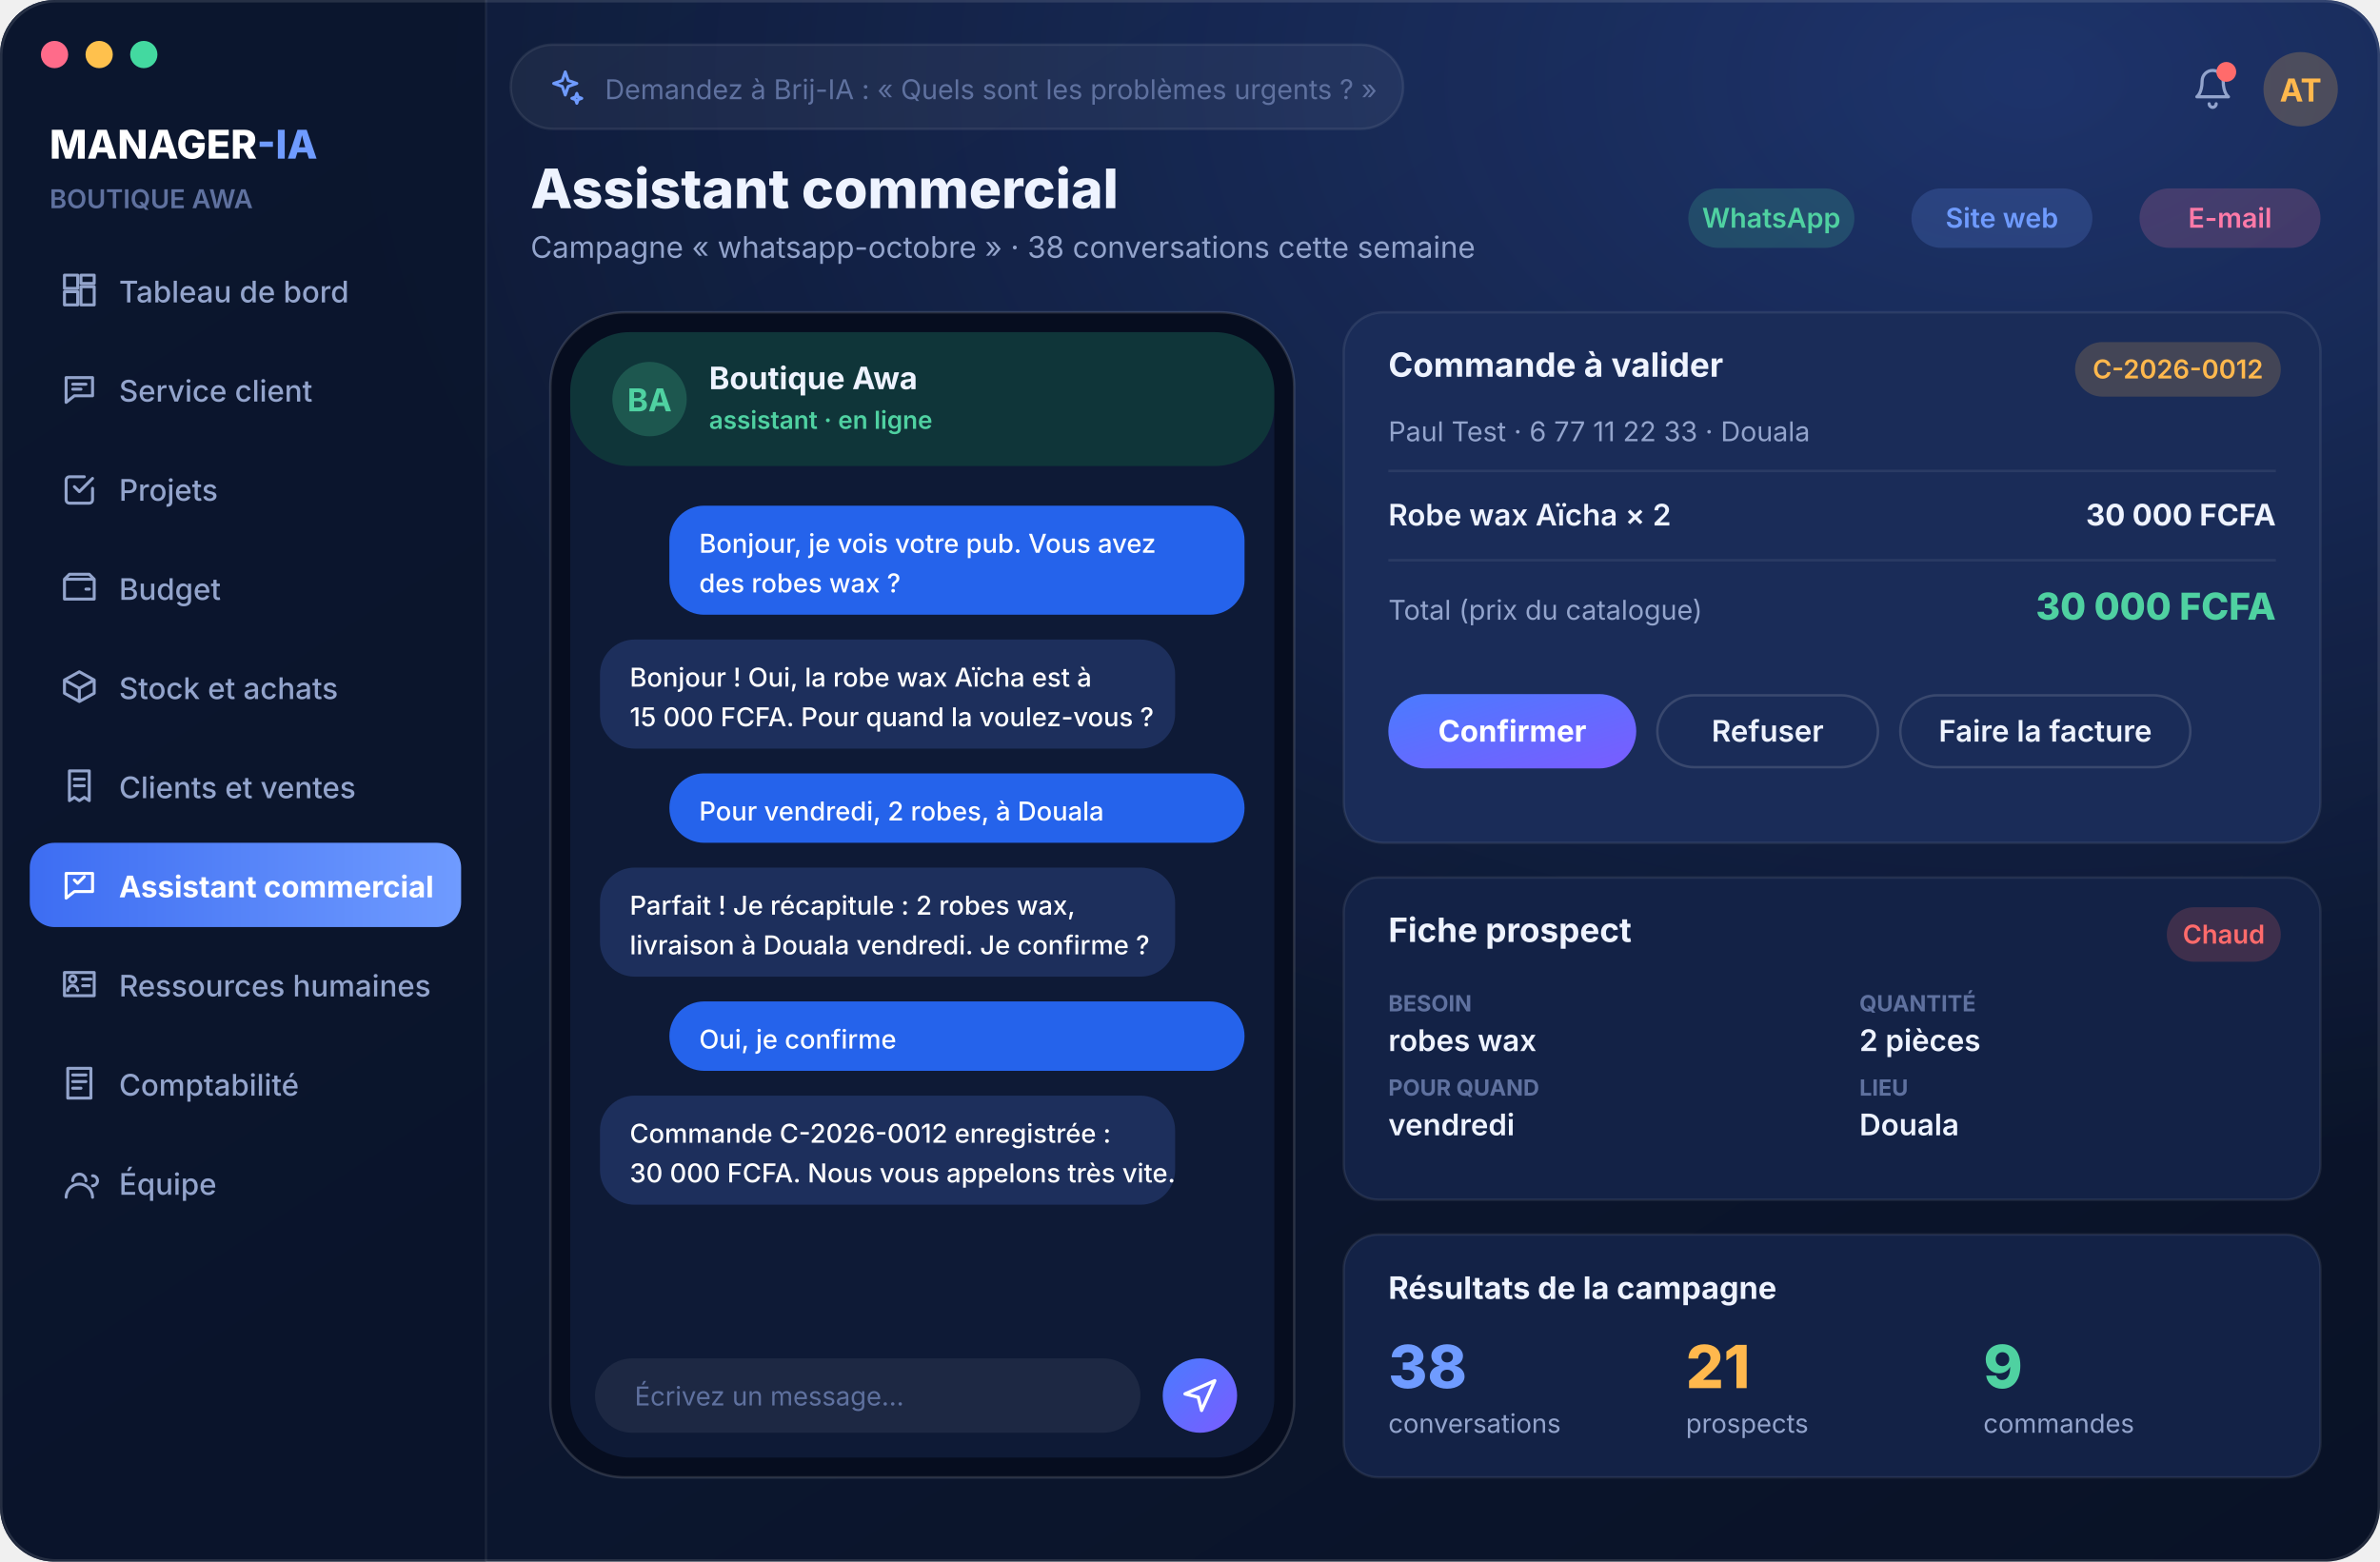
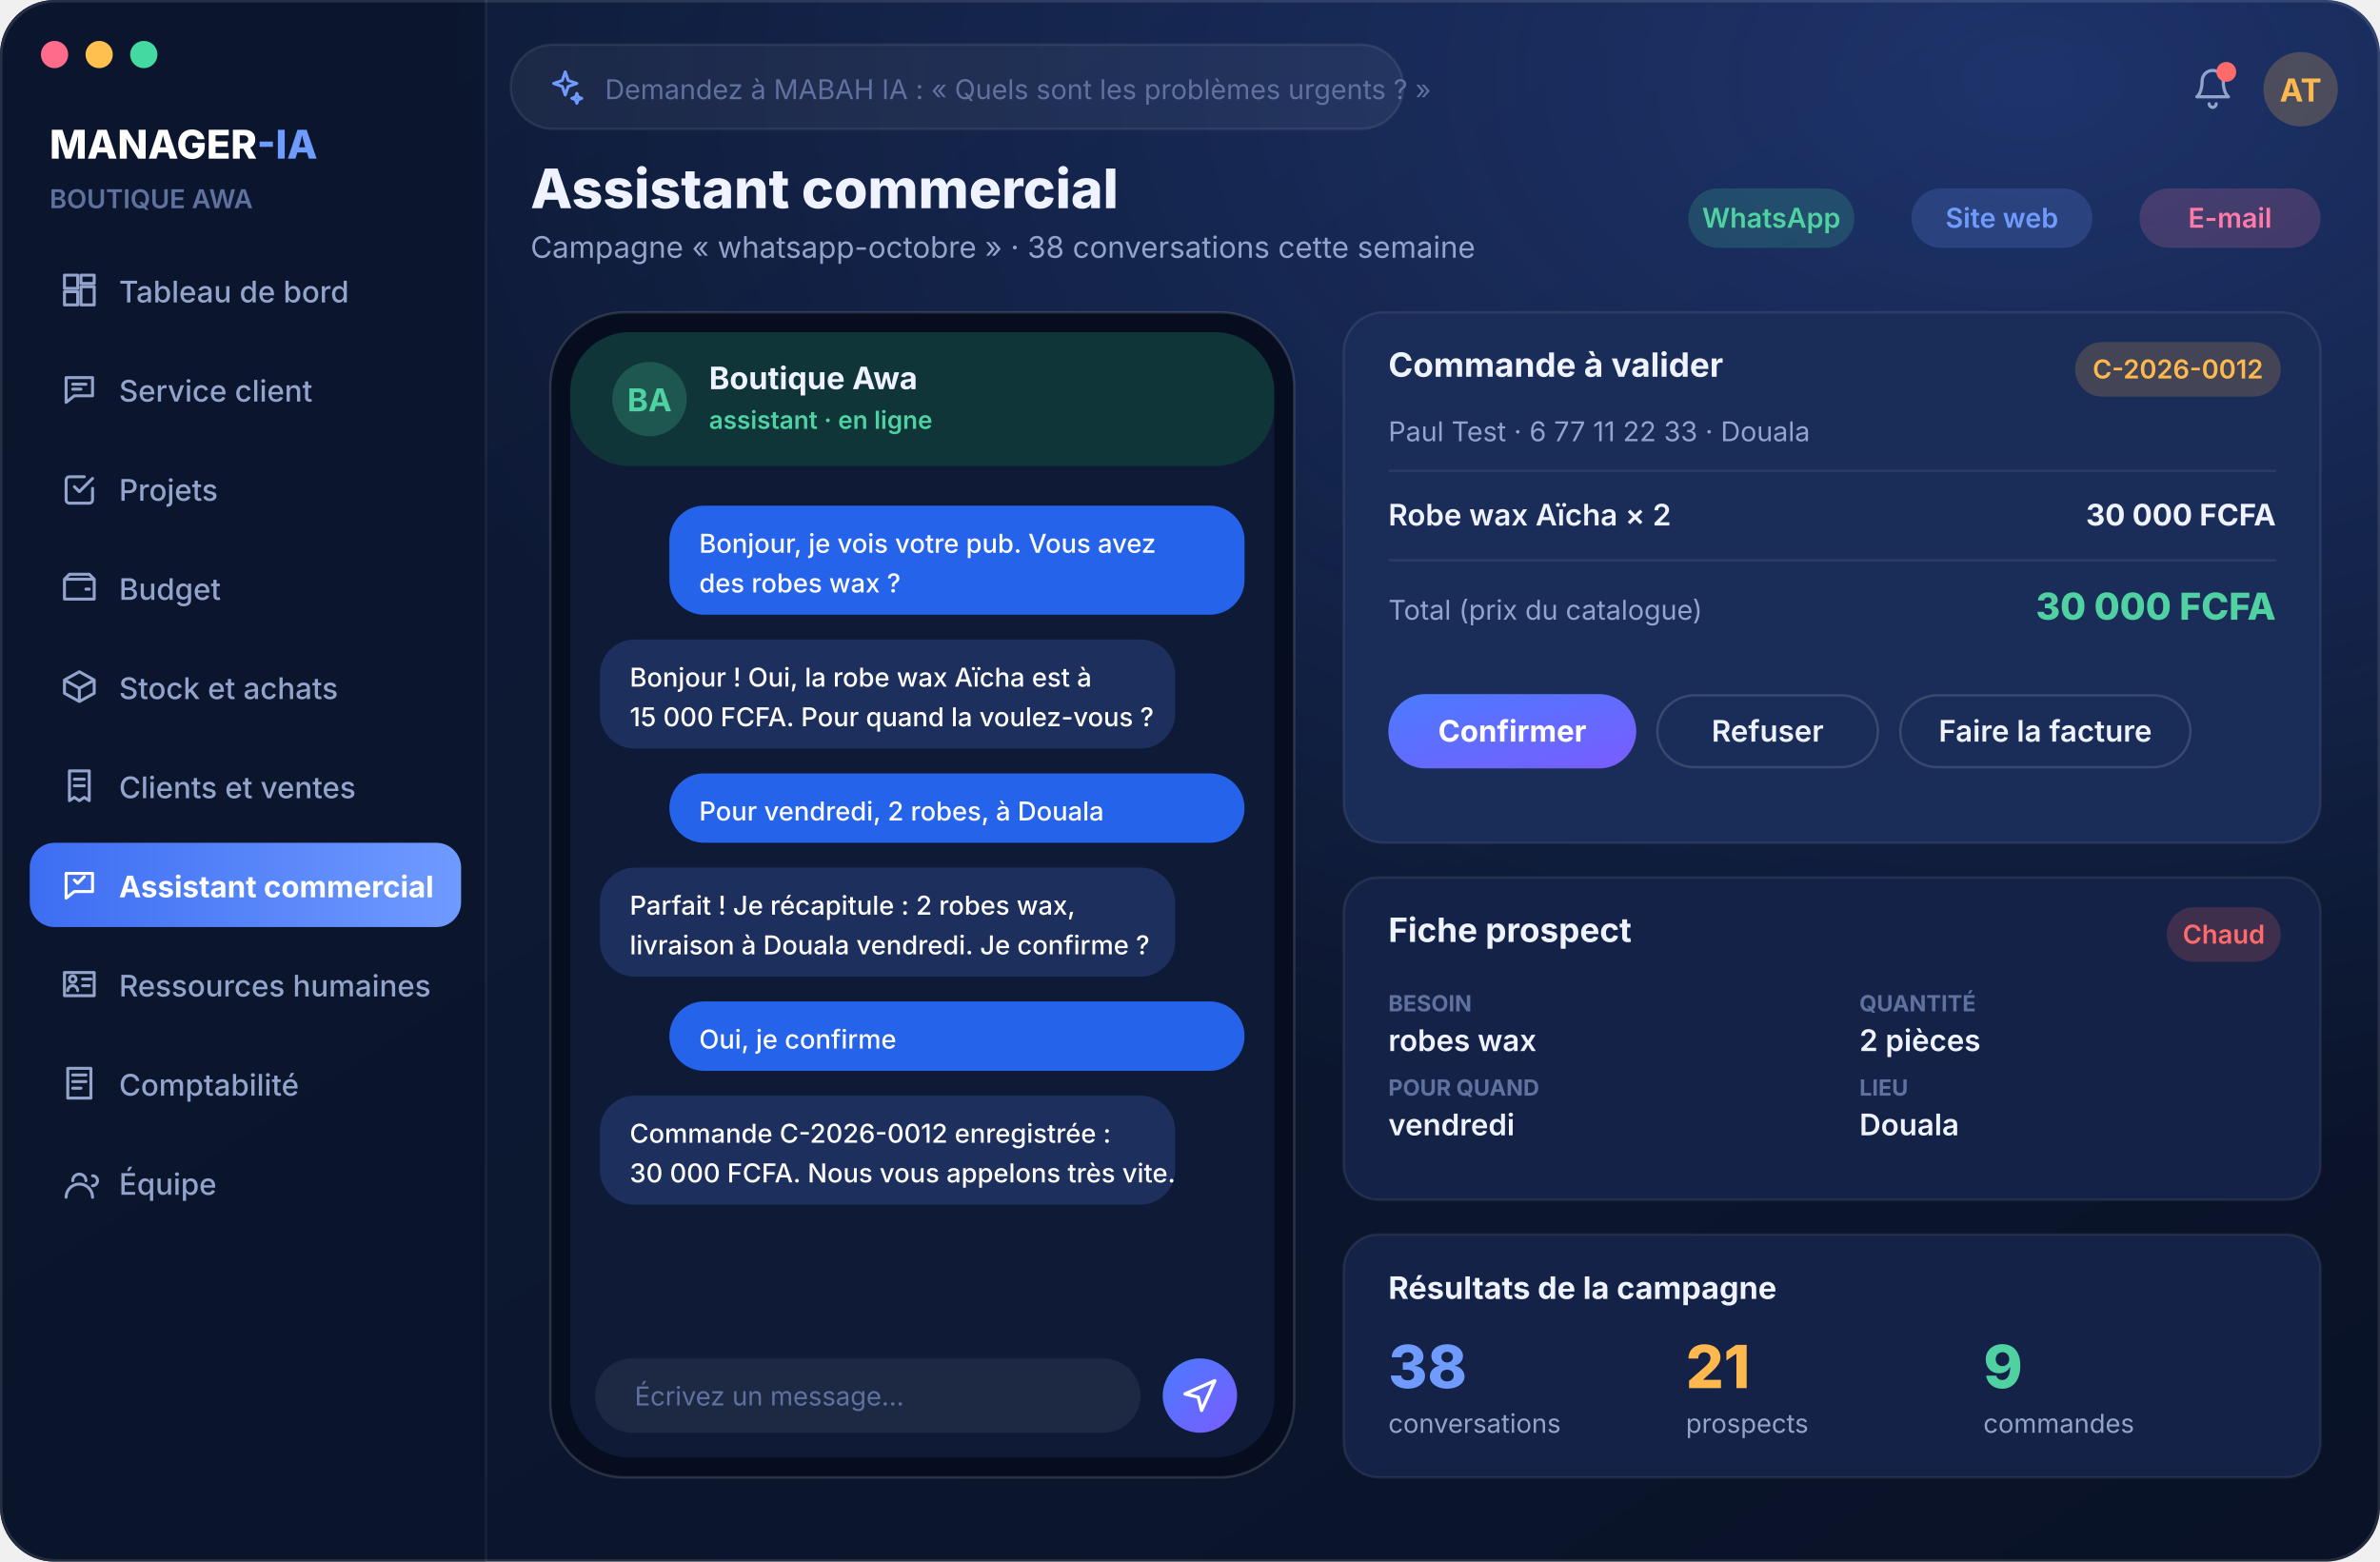
<svg xmlns="http://www.w3.org/2000/svg" viewBox="0 0 960 630" font-family="Inter,'Segoe UI',system-ui,-apple-system,Roboto,Arial,sans-serif" role="img">
  <defs>
    <linearGradient id="gBg" x1="0" y1="0" x2="1" y2="1">
      <stop offset="0" stop-color="#0f1c3a" />
      <stop offset="1" stop-color="#091226" />
    </linearGradient>
    <linearGradient id="gSide" x1="0" y1="0" x2="1" y2="0">
      <stop offset="0" stop-color="#3d6df2" />
      <stop offset="1" stop-color="#6f9bff" />
    </linearGradient>
    <linearGradient id="gBtn" x1="0" y1="0" x2="1" y2="1">
      <stop offset="0" stop-color="#4a7bff" />
      <stop offset="1" stop-color="#7a5cff" />
    </linearGradient>
    <linearGradient id="g1" x1="0" y1="0" x2="0" y2="1">
      <stop offset="0" stop-color="#4fd1a1" stop-opacity=".38" />
      <stop offset="1" stop-color="#4fd1a1" stop-opacity="0" />
    </linearGradient>
    <linearGradient id="g2" x1="0" y1="0" x2="0" y2="1">
      <stop offset="0" stop-color="#6f9bff" stop-opacity=".4" />
      <stop offset="1" stop-color="#6f9bff" stop-opacity="0" />
    </linearGradient>
    <radialGradient id="gGlow" cx=".85" cy=".05" r=".7">
      <stop offset="0" stop-color="#4a7bff" stop-opacity=".28" />
      <stop offset="1" stop-color="#4a7bff" stop-opacity="0" />
    </radialGradient>
    <clipPath id="win">
      <rect x="0" y="0" width="960" height="630" rx="22" />
    </clipPath>
  </defs>
  <g clip-path="url(#win)">
    <rect width="960" height="630" fill="url(#gBg)" />
    <rect width="960" height="630" fill="url(#gGlow)" />
    <rect x="0" y="0" width="196" height="630" fill="#0a1329" opacity=".72" />
    <line x1="196" y1="0" x2="196" y2="630" stroke="#ffffff10" />
    <circle cx="22" cy="22" r="5.5" fill="#ff6b8a" />
    <circle cx="40" cy="22" r="5.5" fill="#ffc14d" />
    <circle cx="58" cy="22" r="5.5" fill="#43d9a0" />
    <text x="20" y="64" font-size="16" font-weight="800" fill="#fff">MANAGER<tspan fill="#6f9bff">-IA</tspan>
    </text>
    <text x="20" y="84" font-size="10.5" fill="#5f719f" font-weight="600">BOUTIQUE AWA</text>
    <path d="M3 3h8v8H3zM13 3h8v5h-8zM13 10h8v11h-8zM3 13h8v8H3z" transform="translate(24 109) scale(0.6666667)" fill="none" stroke="#93a4cc" stroke-width="1.8" stroke-linecap="round" stroke-linejoin="round" />
    <text x="48" y="122" font-size="12" font-weight="500" fill="#93a4cc" text-anchor="start">Tableau de bord</text>
    <path d="M4 5h16v11H9l-5 4zM8 9h8M8 12h5" transform="translate(24 149) scale(0.6666667)" fill="none" stroke="#93a4cc" stroke-width="1.8" stroke-linecap="round" stroke-linejoin="round" />
    <text x="48" y="162" font-size="12" font-weight="500" fill="#93a4cc" text-anchor="start">Service client</text>
    <path d="M9 11l3 3 8-8M20 12v7a2 2 0 01-2 2H6a2 2 0 01-2-2V7a2 2 0 012-2h9" transform="translate(24 189) scale(0.6666667)" fill="none" stroke="#93a4cc" stroke-width="1.8" stroke-linecap="round" stroke-linejoin="round" />
    <text x="48" y="202" font-size="12" font-weight="500" fill="#93a4cc" text-anchor="start">Projets</text>
    <path d="M3 7h18v12H3zM3 7l3-3h12l3 3M16 13h2" transform="translate(24 229) scale(0.6666667)" fill="none" stroke="#93a4cc" stroke-width="1.8" stroke-linecap="round" stroke-linejoin="round" />
    <text x="48" y="242" font-size="12" font-weight="500" fill="#93a4cc" text-anchor="start">Budget</text>
    <path d="M21 8l-9-5-9 5v8l9 5 9-5zM3 8l9 5 9-5M12 13v8" transform="translate(24 269) scale(0.6666667)" fill="none" stroke="#93a4cc" stroke-width="1.8" stroke-linecap="round" stroke-linejoin="round" />
    <text x="48" y="282" font-size="12" font-weight="500" fill="#93a4cc" text-anchor="start">Stock et achats</text>
    <path d="M6 3h12v18l-3-2-3 2-3-2-3 2zM9 8h6M9 12h6" transform="translate(24 309) scale(0.6666667)" fill="none" stroke="#93a4cc" stroke-width="1.8" stroke-linecap="round" stroke-linejoin="round" />
    <text x="48" y="322" font-size="12" font-weight="500" fill="#93a4cc" text-anchor="start">Clients et ventes</text>
    <rect x="12" y="340" width="174" height="34" rx="10" fill="url(#gSide)" />
    <path d="M4 5h16v11H9l-5 4zM9 9l2 2 4-4" transform="translate(24 349) scale(0.6666667)" fill="none" stroke="#ffffff" stroke-width="1.8" stroke-linecap="round" stroke-linejoin="round" />
    <text x="48" y="362" font-size="12" font-weight="700" fill="#ffffff" text-anchor="start">Assistant commercial</text>
    <path d="M3 5h18v14H3zM8 11a2 2 0 100-4 2 2 0 000 4zM5 16a3 3 0 016 0M14 9h5M14 13h4" transform="translate(24 389) scale(0.6666667)" fill="none" stroke="#93a4cc" stroke-width="1.8" stroke-linecap="round" stroke-linejoin="round" />
    <text x="48" y="402" font-size="12" font-weight="500" fill="#93a4cc" text-anchor="start">Ressources humaines</text>
    <path d="M5 3h14v18H5zM8 7h8M8 11h8M8 15h5" transform="translate(24 429) scale(0.6666667)" fill="none" stroke="#93a4cc" stroke-width="1.8" stroke-linecap="round" stroke-linejoin="round" />
    <text x="48" y="442" font-size="12" font-weight="500" fill="#93a4cc" text-anchor="start">Comptabilité</text>
    <path d="M16 11a4 4 0 10-8 0M4 21a8 8 0 0116 0M20 8a3 3 0 010 6" transform="translate(24 469) scale(0.6666667)" fill="none" stroke="#93a4cc" stroke-width="1.8" stroke-linecap="round" stroke-linejoin="round" />
    <text x="48" y="482" font-size="12" font-weight="500" fill="#93a4cc" text-anchor="start">Équipe</text>
    <rect x="206" y="18" width="360" height="34" rx="17" fill="#ffffff0d" stroke="#ffffff14" />
    <path d="M12 3l1.8 5.2L19 10l-5.2 1.8L12 17l-1.8-5.2L5 10l5.2-1.8zM19 16l.8 2.2L22 19l-2.2.8L19 22l-.8-2.2L16 19l2.2-.8z" transform="translate(220 27) scale(0.6666667)" fill="none" stroke="#6f9bff" stroke-width="1.8" stroke-linecap="round" stroke-linejoin="round" />
-     <text x="244" y="40" font-size="11" font-weight="400" fill="#5f719f" text-anchor="start">Demandez à Brij-IA : « Quels sont les problèmes urgents ? »</text>
+     <text x="244" y="40" font-size="11" font-weight="400" fill="#5f719f" text-anchor="start">Demandez à MABAH IA : « Quels sont les problèmes urgents ? »</text>
    <path d="M6 8a6 6 0 1112 0c0 7 3 9 3 9H3s3-2 3-9M10 21a2 2 0 004 0" transform="translate(884 27) scale(0.7083333)" fill="none" stroke="#93a4cc" stroke-width="1.8" stroke-linecap="round" stroke-linejoin="round" />
    <circle cx="898" cy="29" r="4" fill="#ff6b6b" />
    <circle cx="928" cy="36" r="15" fill="#ffb84d" opacity=".22" />
    <text x="928" y="40.95" font-size="12.75" font-weight="700" fill="#ffb84d" text-anchor="middle">AT</text>
    <text x="214" y="84" font-size="22" font-weight="800" fill="#eef3ff" text-anchor="start">Assistant commercial</text>
    <text x="214" y="104" font-size="12" font-weight="400" fill="#93a4cc" text-anchor="start">Campagne « whatsapp-octobre » · 38 conversations cette semaine</text>
    <rect x="681" y="76" width="67" height="24" rx="12.0" fill="#4fd1a1" opacity="0.18" />
    <text x="714.5" y="91.85" font-size="11" font-weight="600" fill="#4fd1a1" text-anchor="middle">WhatsApp</text>
    <rect x="771" y="76" width="73" height="24" rx="12.0" fill="#6f9bff" opacity="0.18" />
    <text x="807.5" y="91.85" font-size="11" font-weight="600" fill="#6f9bff" text-anchor="middle">Site web</text>
    <rect x="863" y="76" width="73" height="24" rx="12.0" fill="#ff7aa8" opacity="0.18" />
    <text x="899.5" y="91.85" font-size="11" font-weight="600" fill="#ff7aa8" text-anchor="middle">E-mail</text>
    <rect x="222" y="126" width="300" height="470" rx="30" fill="#060d1f" stroke="#ffffff22" />
    <rect x="230" y="134" width="284" height="454" rx="24" fill="#0e1a36" />
    <rect x="230" y="134" width="284" height="54" rx="24" fill="#16a34a33" />
    <circle cx="262" cy="161" r="15" fill="#4fd1a1" opacity=".22" />
    <text x="262" y="165.95" font-size="12.75" font-weight="700" fill="#4fd1a1" text-anchor="middle">BA</text>
    <text x="286" y="157" font-size="12.5" font-weight="700" fill="#eef3ff" text-anchor="start">Boutique Awa</text>
    <text x="286" y="173" font-size="10" font-weight="600" fill="#4fd1a1" text-anchor="start">assistant · en ligne</text>
    <rect x="270" y="204" width="232" height="44" rx="14" fill="#2563eb" />
    <text x="282" y="223" font-size="10.5" font-weight="500" fill="#fff" text-anchor="start">Bonjour, je vois votre pub. Vous avez</text>
    <text x="282" y="239" font-size="10.5" font-weight="500" fill="#fff" text-anchor="start">des robes wax ?</text>
    <rect x="242" y="258" width="232" height="44" rx="14" fill="#1d2f5c" />
    <text x="254" y="277" font-size="10.5" font-weight="500" fill="#fff" text-anchor="start">Bonjour ! Oui, la robe wax Aïcha est à</text>
    <text x="254" y="293" font-size="10.5" font-weight="500" fill="#fff" text-anchor="start">15 000 FCFA. Pour quand la voulez-vous ?</text>
    <rect x="270" y="312" width="232" height="28" rx="14" fill="#2563eb" />
    <text x="282" y="331" font-size="10.5" font-weight="500" fill="#fff" text-anchor="start">Pour vendredi, 2 robes, à Douala</text>
    <rect x="242" y="350" width="232" height="44" rx="14" fill="#1d2f5c" />
    <text x="254" y="369" font-size="10.5" font-weight="500" fill="#fff" text-anchor="start">Parfait ! Je récapitule : 2 robes wax,</text>
    <text x="254" y="385" font-size="10.5" font-weight="500" fill="#fff" text-anchor="start">livraison à Douala vendredi. Je confirme ?</text>
    <rect x="270" y="404" width="232" height="28" rx="14" fill="#2563eb" />
    <text x="282" y="423" font-size="10.5" font-weight="500" fill="#fff" text-anchor="start">Oui, je confirme</text>
    <rect x="242" y="442" width="232" height="44" rx="14" fill="#1d2f5c" />
    <text x="254" y="461" font-size="10.5" font-weight="500" fill="#fff" text-anchor="start">Commande C-2026-0012 enregistrée :</text>
    <text x="254" y="477" font-size="10.5" font-weight="500" fill="#fff" text-anchor="start">30 000 FCFA. Nous vous appelons très vite.</text>
    <rect x="240" y="548" width="220" height="30" rx="15" fill="#ffffff10" />
    <text x="256" y="567" font-size="10.5" font-weight="400" fill="#5f719f" text-anchor="start">Écrivez un message…</text>
    <circle cx="484" cy="563" r="15" fill="url(#gBtn)" />
    <path d="M3 11l18-8-8 18-2-8z" transform="translate(476 555) scale(0.6666667)" fill="none" stroke="#fff" stroke-width="2" stroke-linecap="round" stroke-linejoin="round" />
    <rect x="542" y="126" width="394" height="214" rx="16" fill="#1a2c58" stroke="#ffffff14" />
    <text x="560" y="152" font-size="13.5" font-weight="700" fill="#eef3ff" text-anchor="start">Commande à valider</text>
    <rect x="837" y="138" width="83" height="22" rx="11.0" fill="#ffb84d" opacity="0.18" />
    <text x="878.5" y="152.675" font-size="10.5" font-weight="600" fill="#ffb84d" text-anchor="middle">C-2026-0012</text>
    <text x="560" y="178" font-size="11" font-weight="400" fill="#93a4cc" text-anchor="start">Paul Test · 6 77 11 22 33 · Douala</text>
    <line x1="560" y1="190" x2="918" y2="190" stroke="#ffffff12" />
    <text x="560" y="212" font-size="12" font-weight="600" fill="#eef3ff" text-anchor="start">Robe wax Aïcha × 2</text>
    <text x="918" y="212" font-size="12" font-weight="700" fill="#eef3ff" text-anchor="end">30 000 FCFA</text>
    <line x1="560" y1="226" x2="918" y2="226" stroke="#ffffff12" />
    <text x="560" y="250" font-size="11" font-weight="400" fill="#93a4cc" text-anchor="start">Total (prix du catalogue)</text>
    <text x="918" y="250" font-size="15" font-weight="800" fill="#4fd1a1" text-anchor="end">30 000 FCFA</text>
    <rect x="560" y="280" width="100" height="30" rx="15.0" fill="url(#gBtn)" />
    <text x="610.0" y="299.2" font-size="12" font-weight="700" fill="#fff" text-anchor="middle">Confirmer</text>
    <rect x="668.5" y="280.5" width="89" height="29" rx="15.0" fill="#1a2c58" stroke="#ffffff22" />
    <text x="713.0" y="299.2" font-size="12" font-weight="600" fill="#eef3ff" text-anchor="middle">Refuser</text>
    <rect x="766.5" y="280.5" width="117" height="29" rx="15.0" fill="#1a2c58" stroke="#ffffff22" />
    <text x="825.0" y="299.2" font-size="12" font-weight="600" fill="#eef3ff" text-anchor="middle">Faire la facture</text>
    <rect x="542" y="354" width="394" height="130" rx="14" fill="#132246" stroke="#ffffff14" />
    <text x="560" y="380" font-size="13.5" font-weight="700" fill="#eef3ff" text-anchor="start">Fiche prospect</text>
    <rect x="874" y="366" width="46" height="22" rx="11.0" fill="#ff6b6b" opacity="0.18" />
    <text x="897.0" y="380.675" font-size="10.5" font-weight="600" fill="#ff6b6b" text-anchor="middle">Chaud</text>
    <text x="560" y="408" font-size="9" font-weight="700" fill="#5f719f" text-anchor="start">BESOIN</text>
    <text x="560" y="424" font-size="12" font-weight="600" fill="#eef3ff" text-anchor="start">robes wax</text>
    <text x="750" y="408" font-size="9" font-weight="700" fill="#5f719f" text-anchor="start">QUANTITÉ</text>
    <text x="750" y="424" font-size="12" font-weight="600" fill="#eef3ff" text-anchor="start">2 pièces</text>
    <text x="560" y="442" font-size="9" font-weight="700" fill="#5f719f" text-anchor="start">POUR QUAND</text>
    <text x="560" y="458" font-size="12" font-weight="600" fill="#eef3ff" text-anchor="start">vendredi</text>
    <text x="750" y="442" font-size="9" font-weight="700" fill="#5f719f" text-anchor="start">LIEU</text>
    <text x="750" y="458" font-size="12" font-weight="600" fill="#eef3ff" text-anchor="start">Douala</text>
    <rect x="542" y="498" width="394" height="98" rx="14" fill="#132246" stroke="#ffffff14" />
    <text x="560" y="524" font-size="12.5" font-weight="700" fill="#eef3ff" text-anchor="start">Résultats de la campagne</text>
    <text x="560" y="560" font-size="24" font-weight="800" fill="#6f9bff" text-anchor="start">38</text>
    <text x="560" y="578" font-size="10.5" font-weight="400" fill="#93a4cc" text-anchor="start">conversations</text>
    <text x="680" y="560" font-size="24" font-weight="800" fill="#ffb84d" text-anchor="start">21</text>
    <text x="680" y="578" font-size="10.5" font-weight="400" fill="#93a4cc" text-anchor="start">prospects</text>
    <text x="800" y="560" font-size="24" font-weight="800" fill="#4fd1a1" text-anchor="start">9</text>
    <text x="800" y="578" font-size="10.5" font-weight="400" fill="#93a4cc" text-anchor="start">commandes</text>
  </g>
  <rect x=".5" y=".5" width="959" height="629" rx="22" fill="none" stroke="#ffffff1c" />
</svg>
